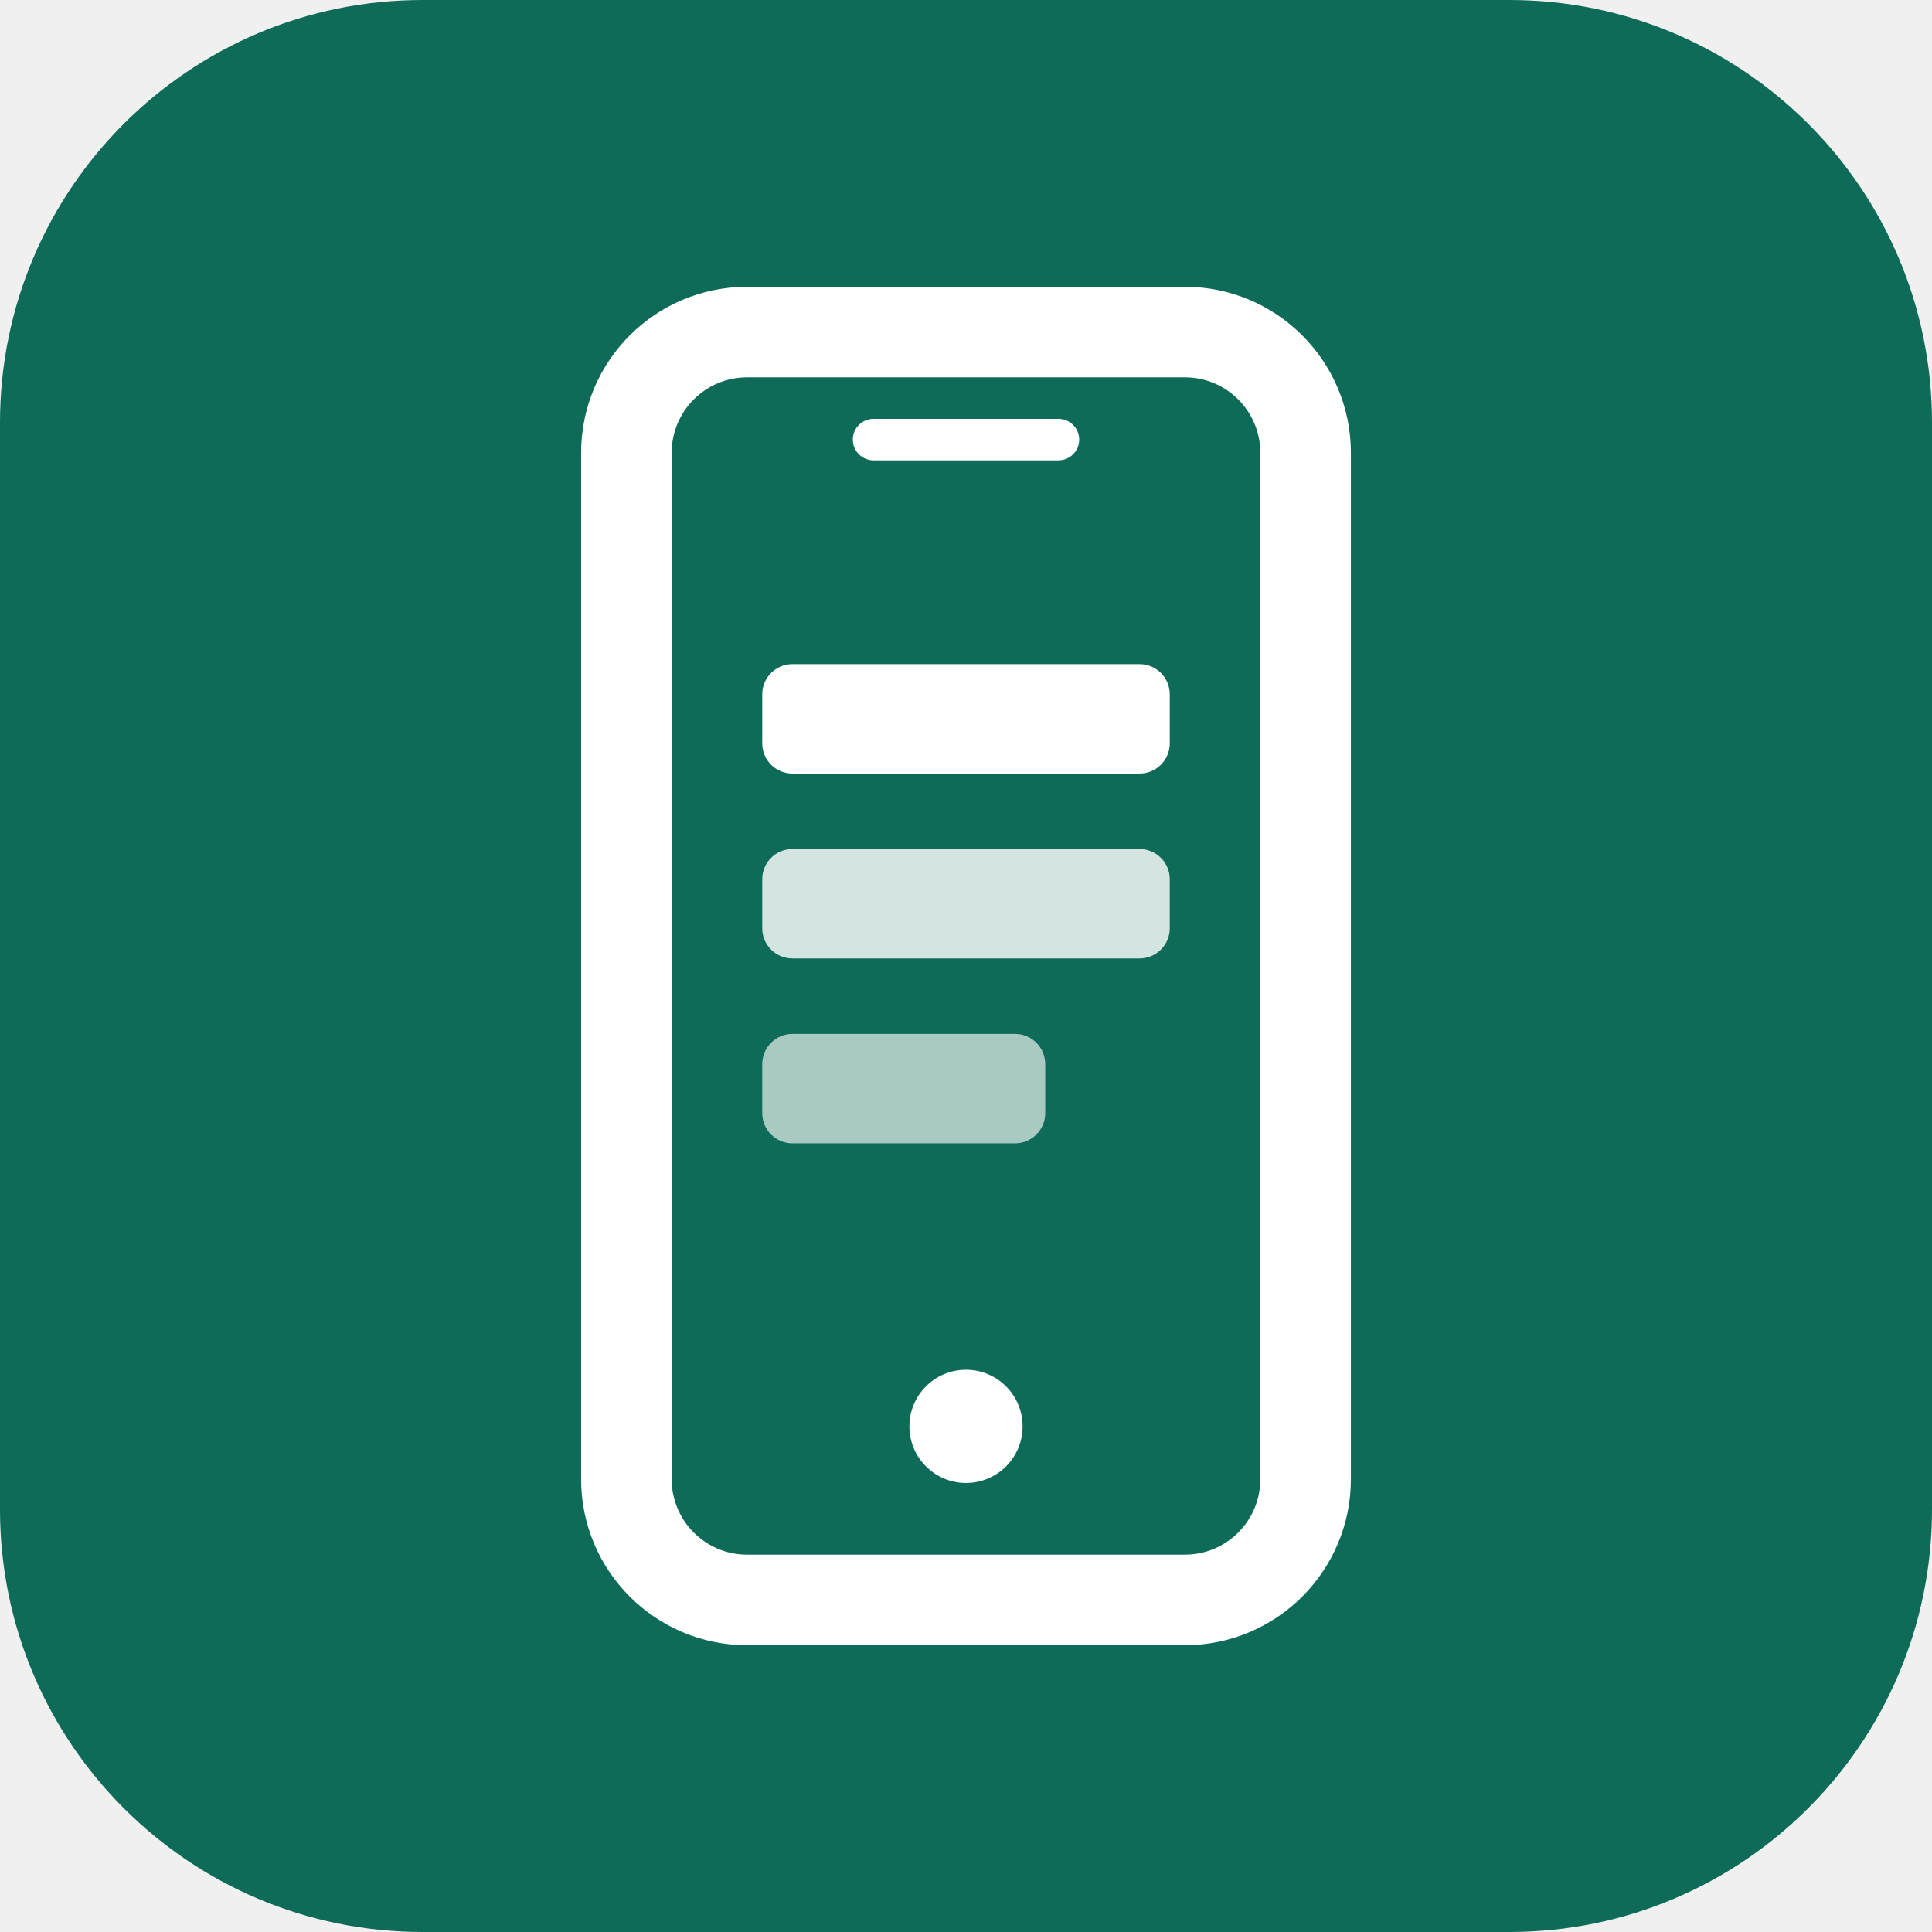
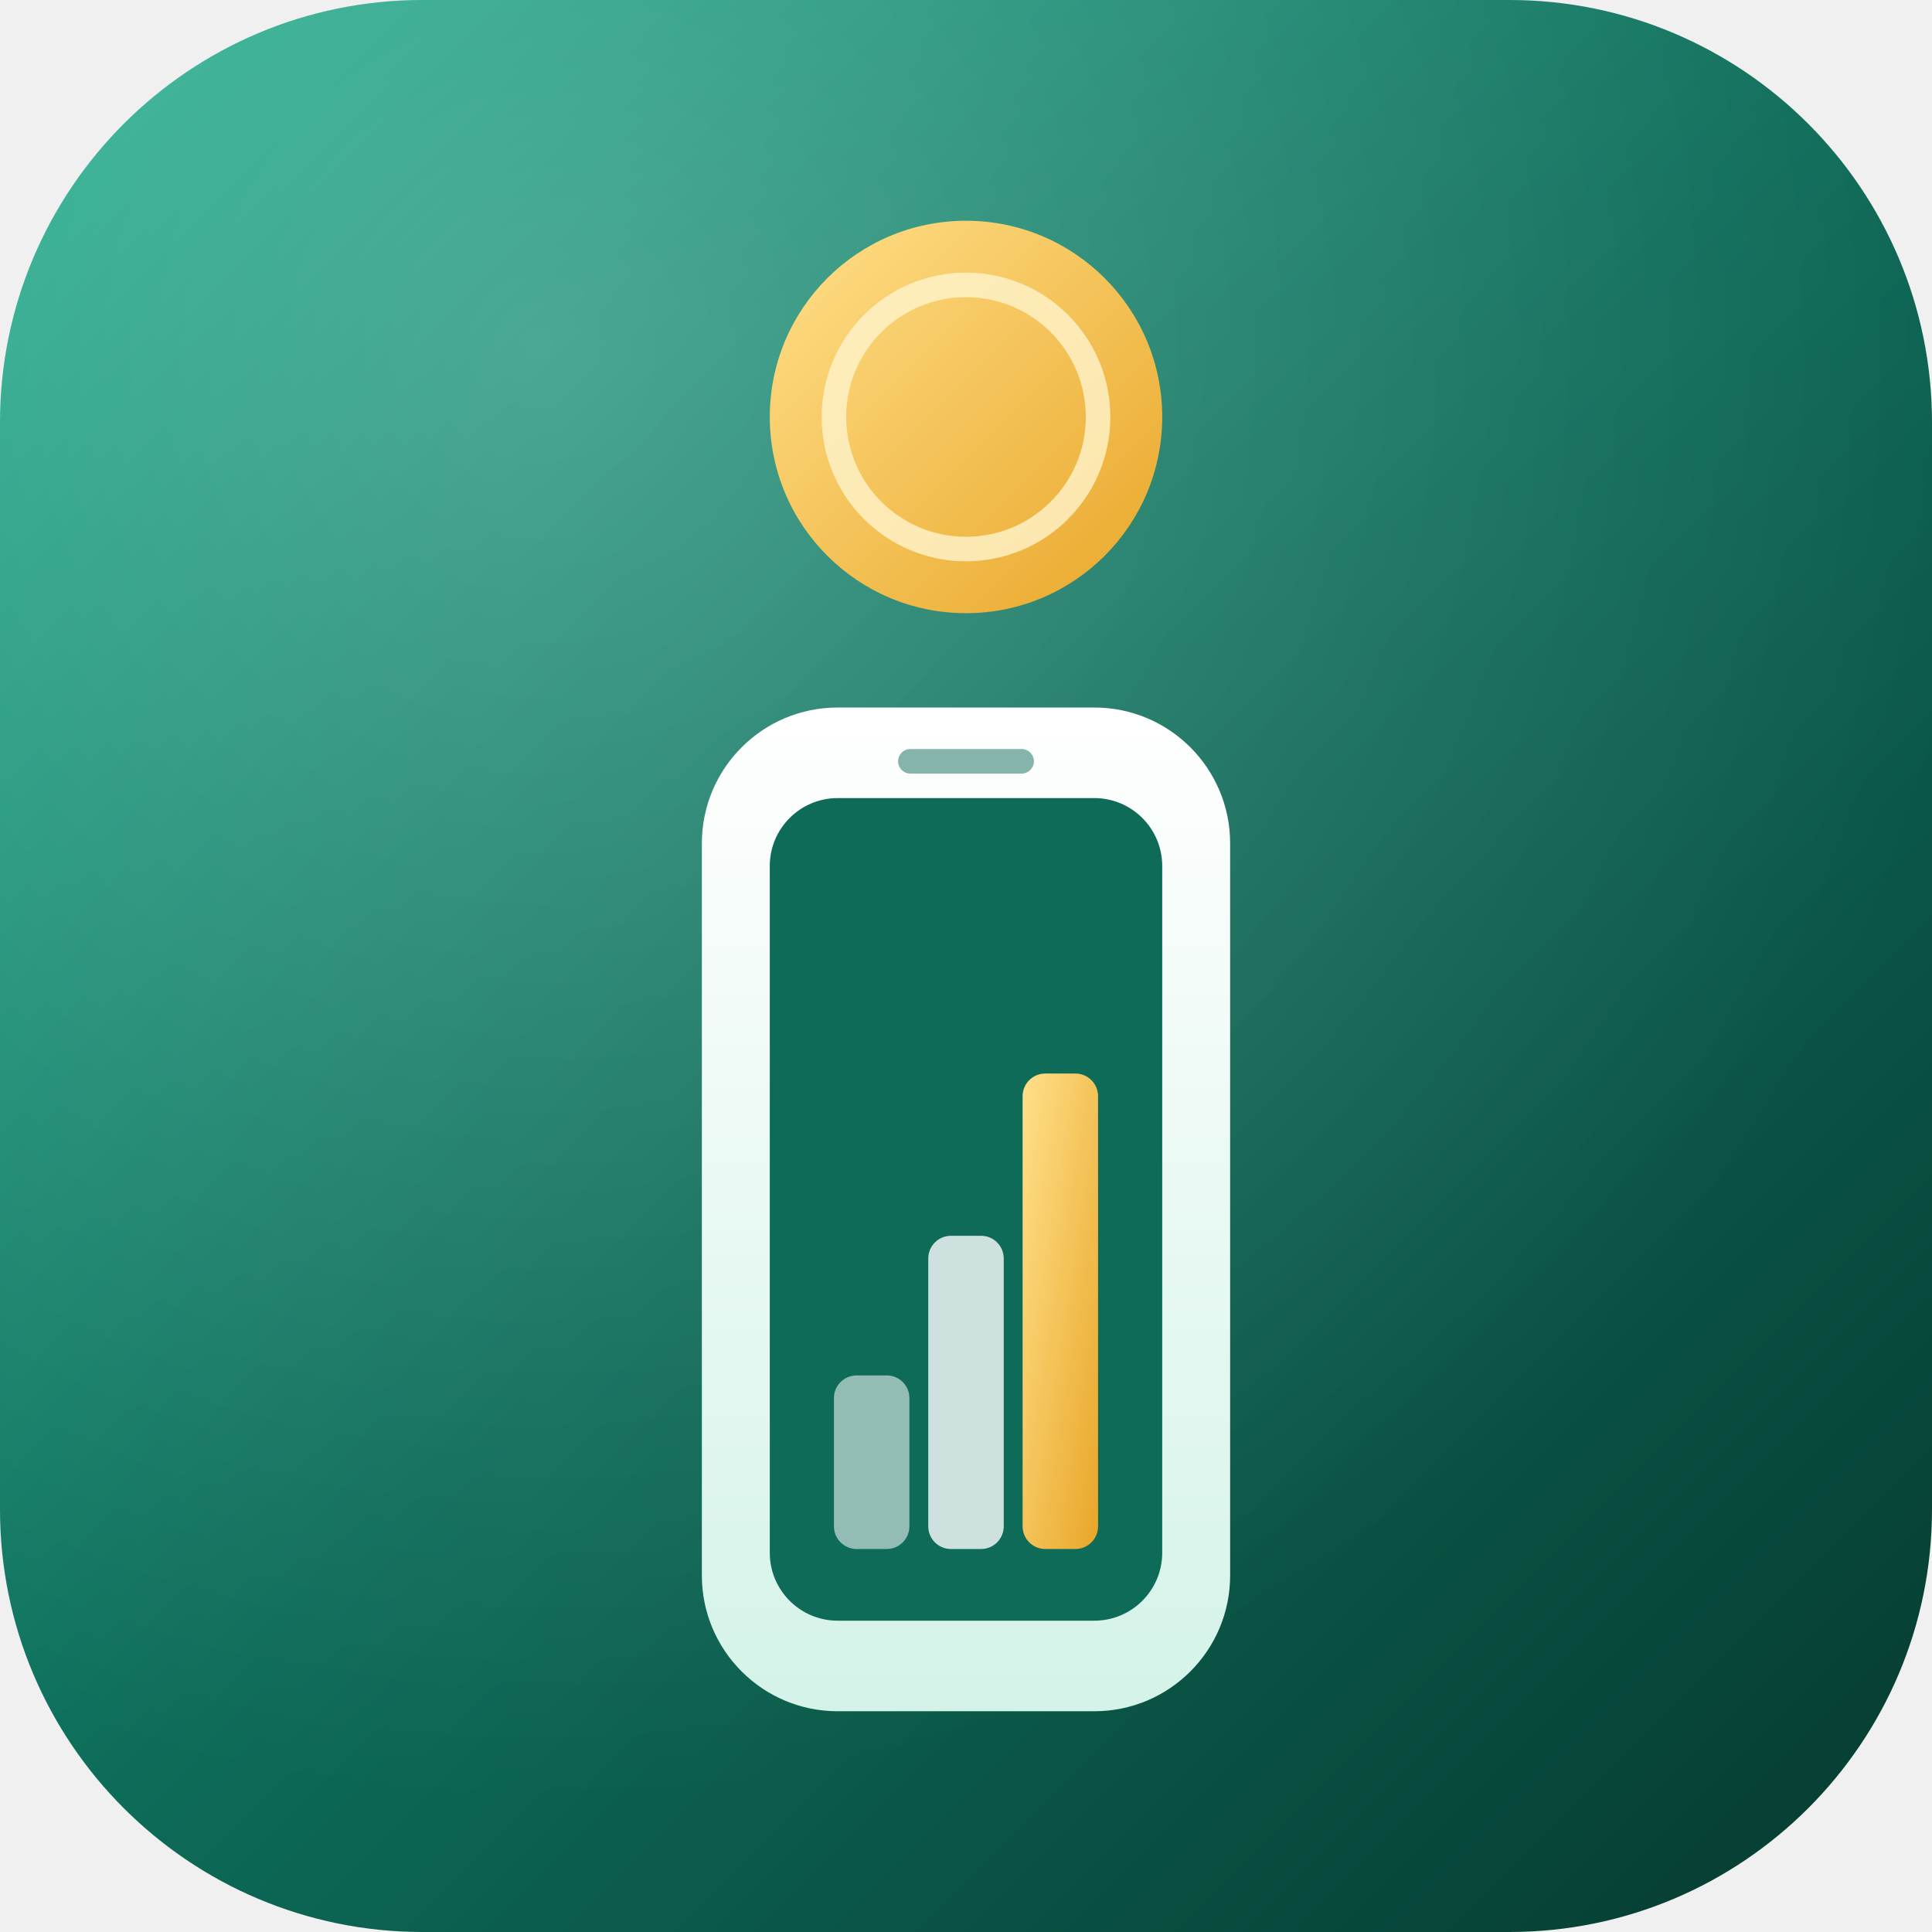
<svg xmlns="http://www.w3.org/2000/svg" viewBox="0 0 1024 1024">
-   <rect width="1024" height="1024" rx="224" fill="#0d6b58" />
-   <g transform="translate(512 512) scale(1) translate(-512 -512)">
-     <rect x="332" y="176" width="360" height="672" rx="64" fill="none" stroke="#fff" stroke-width="48" />
-     <rect x="452" y="222" width="120" height="22" rx="11" fill="#fff" />
-     <rect x="404" y="352" width="216" height="58" rx="16" fill="#fff" />
-     <rect x="404" y="450" width="216" height="58" rx="16" fill="#fff" fill-opacity="0.82" />
-     <rect x="404" y="548" width="150" height="58" rx="16" fill="#fff" fill-opacity="0.64" />
-     <circle cx="512" cy="756" r="30" fill="#fff" />
+   <defs>
+     <linearGradient id="bg" gradientUnits="userSpaceOnUse" x1="0" y1="0" x2="1024" y2="1024">
+       <stop offset="0" stop-color="#1fae8c" />
+       <stop offset="0.5" stop-color="#0d6b58" />
+       <stop offset="1" stop-color="#06392f" />
+     </linearGradient>
+     <radialGradient id="glow" cx="0.28" cy="0.18" r="0.75">
+       <stop offset="0" stop-color="#ffffff" stop-opacity="0.22" />
+       <stop offset="1" stop-color="#ffffff" stop-opacity="0" />
+     </radialGradient>
+     <linearGradient id="gold" x1="0" y1="0" x2="1" y2="1">
+       <stop offset="0" stop-color="#ffe08a" />
+       <stop offset="1" stop-color="#e9a628" />
+     </linearGradient>
+     <linearGradient id="mint" x1="0" y1="0" x2="0" y2="1">
+       <stop offset="0" stop-color="#ffffff" />
+       <stop offset="1" stop-color="#d4f3e8" />
+     </linearGradient>
+   </defs>
+   <rect width="1024" height="1024" rx="224" fill="url(#bg)" />
+   <rect width="1024" height="1024" rx="224" fill="url(#glow)" />
+   <g transform="translate(512 512) scale(1) translate(-512 -517)">
+     <circle cx="512" cy="226" r="104" fill="url(#gold)" />
+     <circle cx="512" cy="226" r="70" fill="none" stroke="#fff4cc" stroke-opacity="0.8" stroke-width="13" />
+     <rect x="372" y="380" width="280" height="532" rx="72" fill="url(#mint)" />
+     <rect x="408" y="428" width="208" height="436" rx="36" fill="#0d6b58" />
+     <rect x="476" y="402" width="72" height="13" rx="6.5" fill="#0d6b58" fill-opacity="0.5" />
+     <rect x="442" y="734" width="40" height="92" rx="12" fill="#ffffff" fill-opacity="0.55" />
+     <rect x="492" y="660" width="40" height="166" rx="12" fill="#ffffff" fill-opacity="0.8" />
+     <rect x="542" y="574" width="40" height="252" rx="12" fill="url(#gold)" />
  </g>
</svg>
